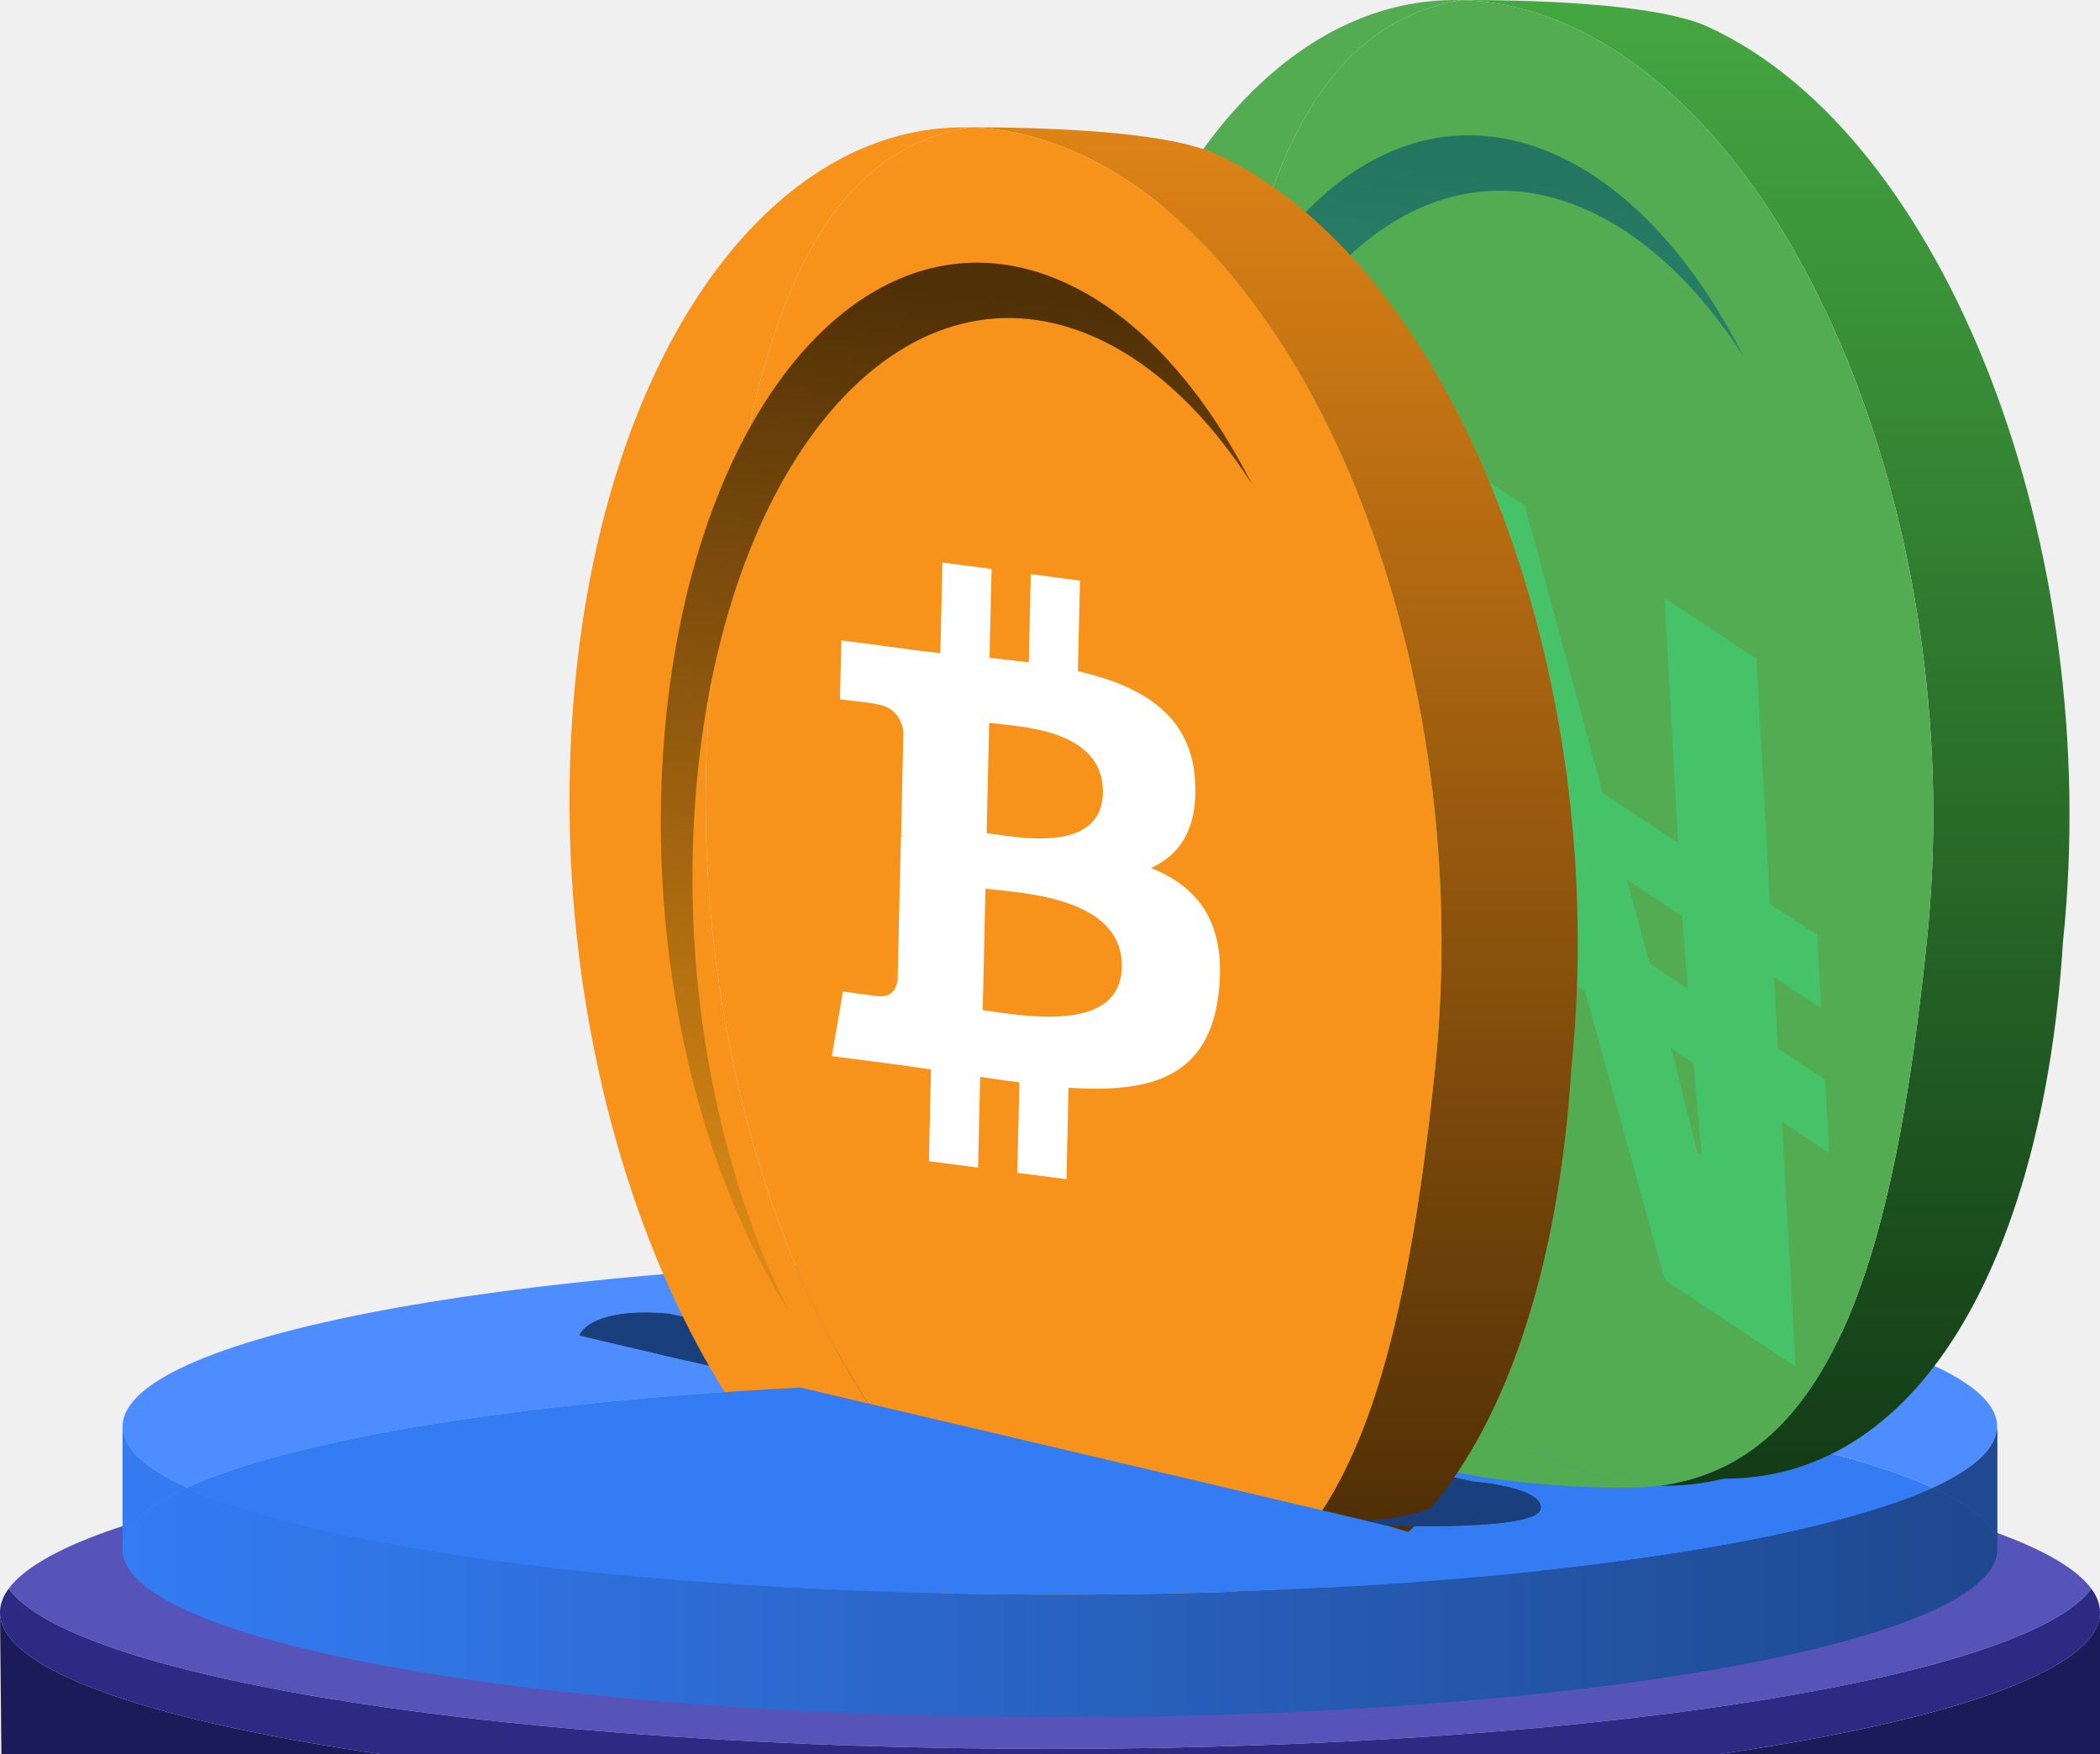
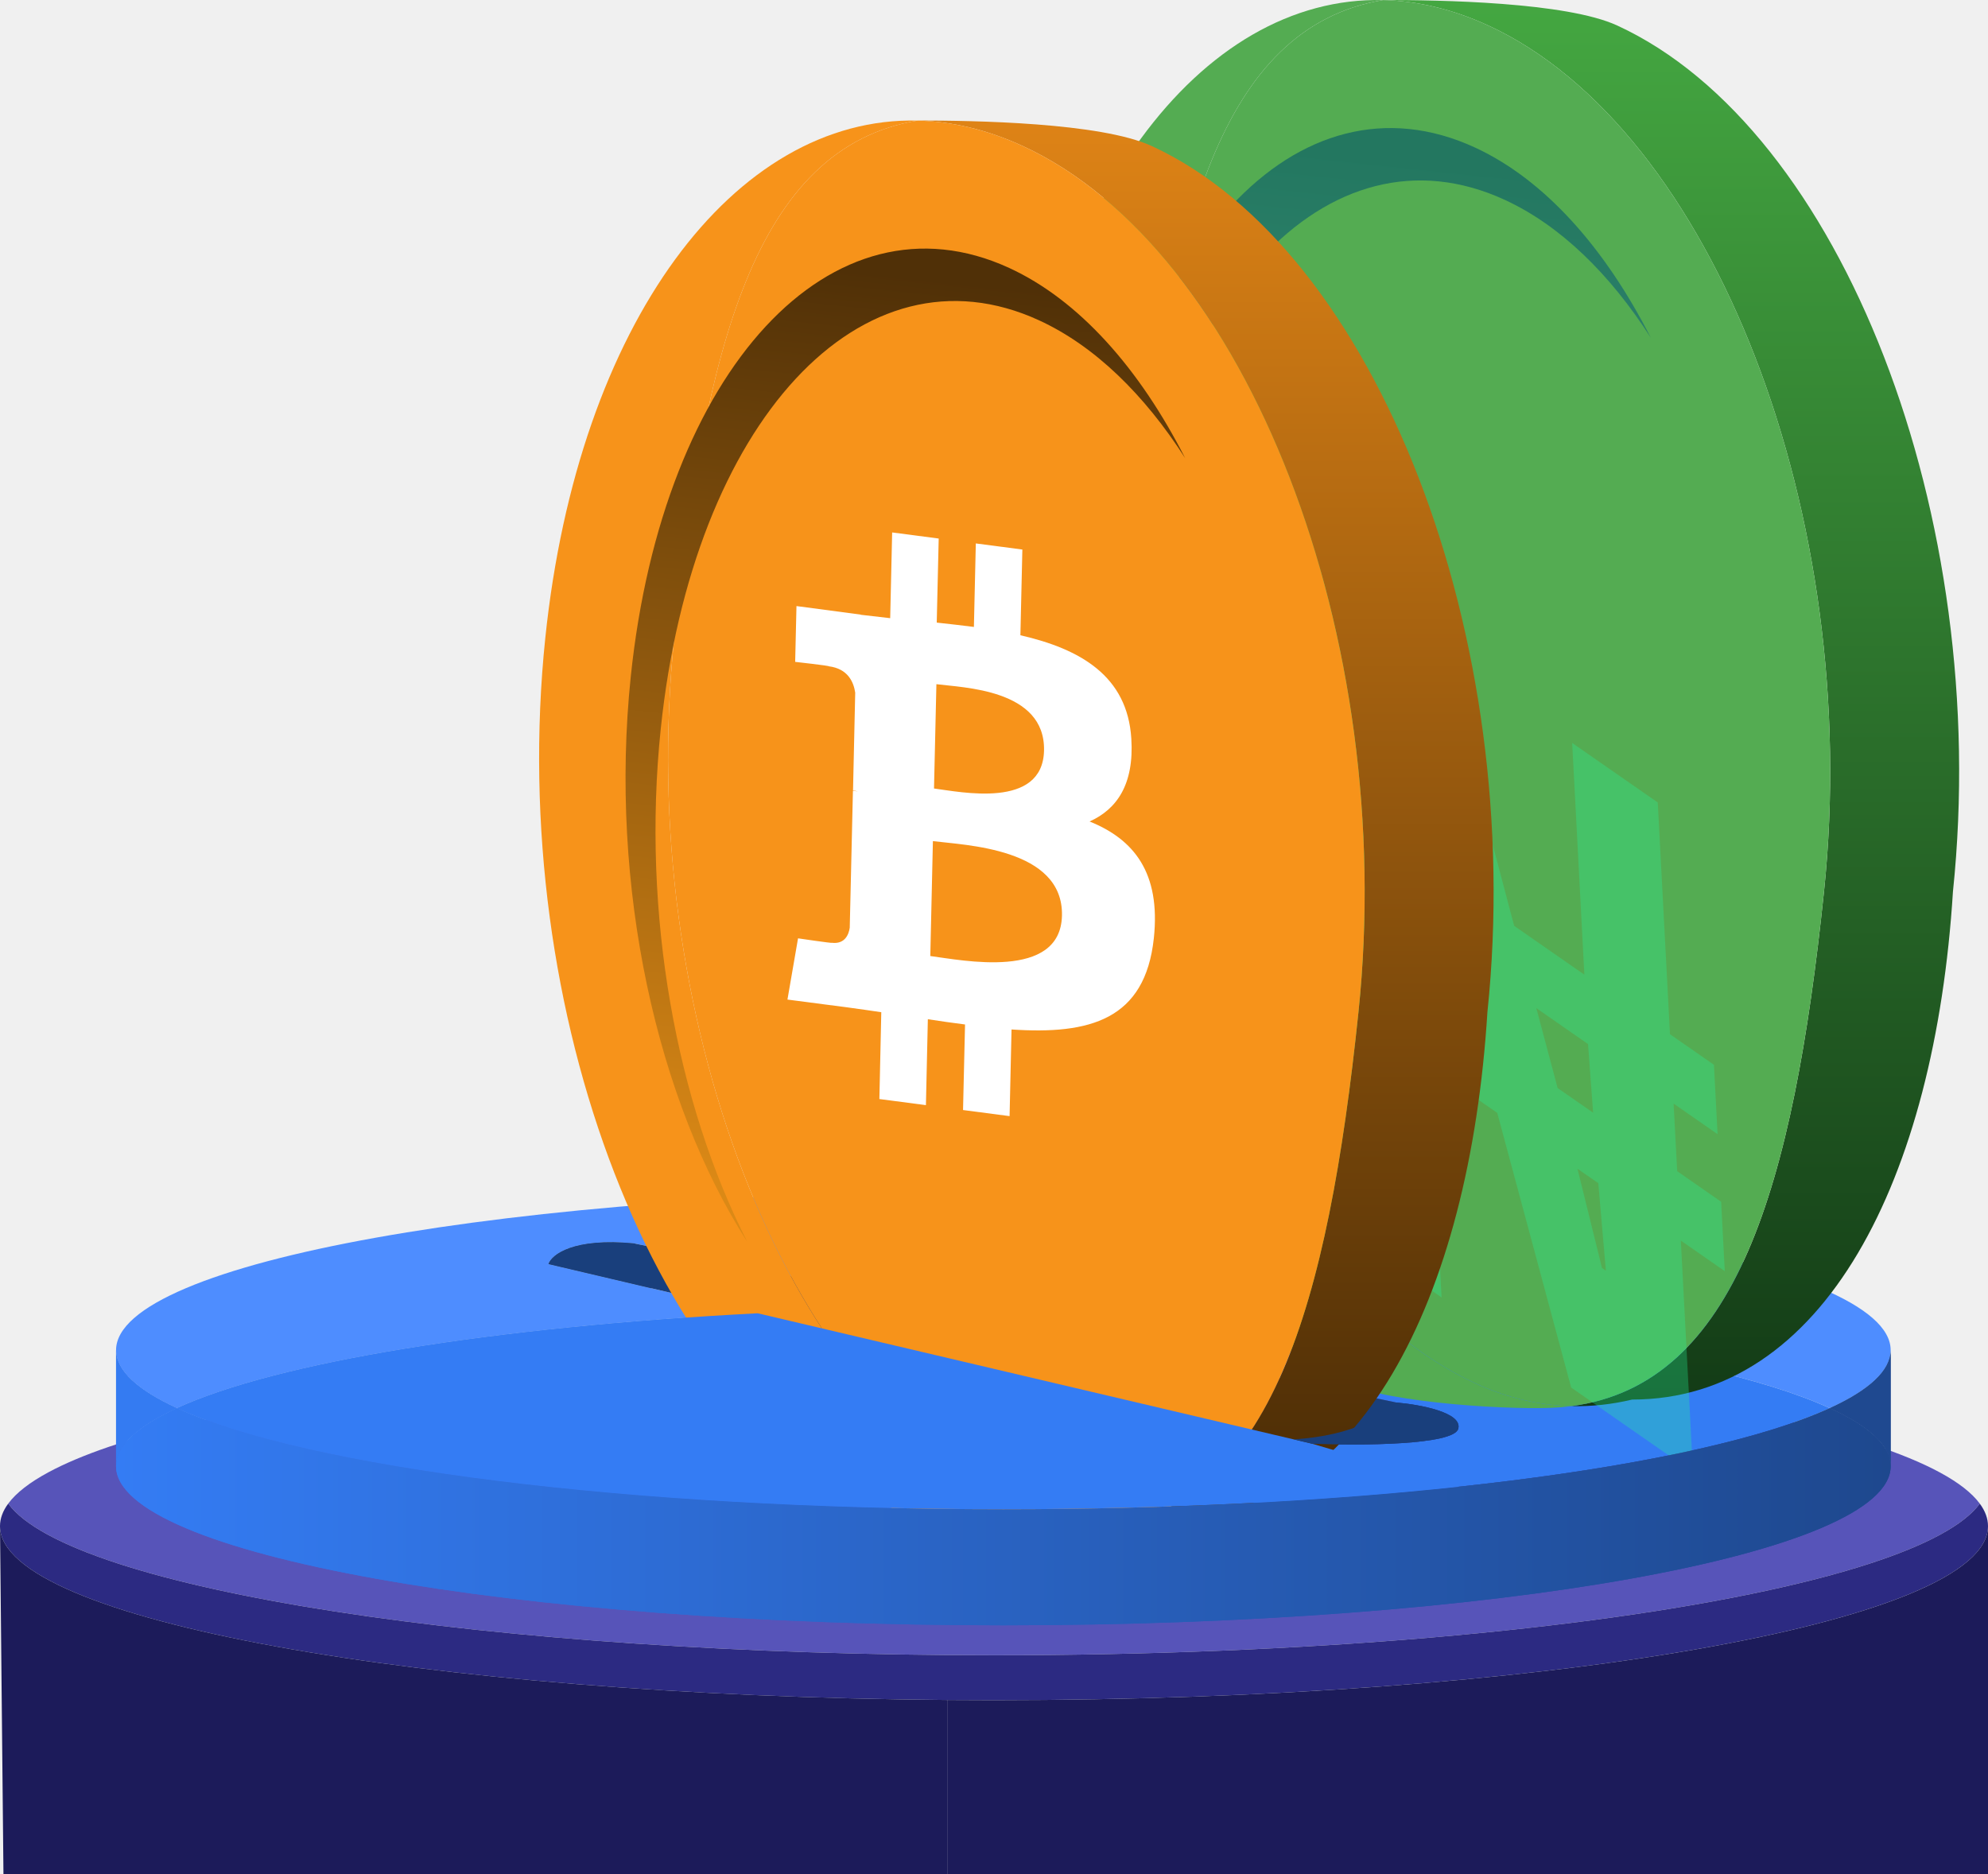
- <svg xmlns="http://www.w3.org/2000/svg" width="278.856" height="232.855" viewBox="0 0 278.856 232.855" fill="none">
+ <svg xmlns="http://www.w3.org/2000/svg" width="278.856" height="262.855" viewBox="0 0 278.856 262.855" fill="none">
  <g id="FOR BUILD">
    <g id="Products- Azza For Business">
      <g id="Why Azza?">
        <g id="Frame 2095585427">
          <g id="Frame 2095585426">
            <g id="Frame 2095585415">
              <g>
                <g id="Group 1410085194">
                  <g id="Group 1410085192">
                    <g id="Vector">
                      <path d="M139.428 189.679C77.509 189.679 25.017 196.748 6.827 206.529C4.186 207.949 2.269 209.427 1.15 210.948C9.975 222.946 68.52 232.216 139.428 232.216C183.277 232.216 222.398 228.671 247.958 223.128C258.605 220.819 266.899 218.163 272.201 215.273C274.753 213.881 276.612 212.435 277.706 210.948C268.881 198.949 210.336 189.679 139.428 189.679Z" fill="#5754B9" />
                      <path fill-rule="evenodd" clip-rule="evenodd" d="M0 214.098L0.001 214.185C0 214.156 0 214.127 0 214.098Z" fill="#797979" />
                      <path d="M139.428 238.518C216.432 238.518 278.856 227.585 278.856 214.098C278.856 213.031 278.465 211.979 277.706 210.948C276.612 212.435 274.753 213.881 272.201 215.273C266.899 218.163 258.605 220.819 247.958 223.128C222.398 228.671 183.277 232.216 139.428 232.216C68.52 232.216 9.975 222.946 1.15 210.948C0.391 211.979 0 213.031 0 214.098L0.001 214.185C0.26 227.247 59.071 237.892 132.864 238.491C135.039 238.509 137.228 238.518 139.428 238.518Z" fill="#2C2A82" />
                      <path d="M1.15 329.895H132.864V238.491C59.071 237.892 0.26 227.247 0.001 214.185L1.15 329.895Z" fill="#1C1B5A" />
                      <path d="M278.856 214.098C278.856 227.585 216.432 238.518 139.428 238.518C137.228 238.518 135.039 238.509 132.864 238.491V329.895H278.856V214.098Z" fill="#1C1B5A" />
                    </g>
                    <g id="Vector_2">
                      <path d="M140.741 167.096C72.002 167.096 16.279 177.088 16.279 189.415C16.279 192.287 19.305 195.033 24.816 197.555C38.842 191.136 68.968 186.166 106.284 184.242L91.376 180.734L76.934 177.336C77.372 176.023 80.4 173.608 89.013 174.448L132.019 183.429C134.9 183.394 137.809 183.375 140.741 183.375C193.461 183.375 238.526 189.254 256.665 197.555C262.176 195.033 265.202 192.287 265.202 189.415C265.202 177.088 209.479 167.096 140.741 167.096Z" fill="#4E8DFF" />
                      <path d="M204.547 200.443C203.917 202.754 190.63 202.806 184.066 202.544L181.44 201.926L106.284 184.242C68.968 186.166 38.842 191.136 24.816 197.555C42.955 205.856 88.02 211.734 140.741 211.734C193.461 211.734 238.526 205.856 256.665 197.555C238.526 189.254 193.461 183.375 140.741 183.375C137.809 183.375 134.9 183.394 132.019 183.429L195.882 196.767C199.033 197.029 205.177 198.132 204.547 200.443Z" fill="#347CF4" />
                      <path fill-rule="evenodd" clip-rule="evenodd" d="M106.284 184.242L91.376 180.734L76.934 177.336C77.372 176.023 80.4 173.608 89.013 174.448L132.019 183.429L195.882 196.767C199.033 197.029 205.177 198.132 204.547 200.443C203.917 202.754 190.63 202.806 184.066 202.544L181.44 201.926L106.284 184.242Z" fill="#193F7C" />
                      <path d="M140.741 228.013C209.479 228.013 265.202 218.021 265.202 205.694C265.202 202.822 262.176 200.077 256.665 197.555C238.526 205.856 193.461 211.734 140.741 211.734C88.02 211.734 42.955 205.856 24.816 197.555C19.305 200.077 16.279 202.822 16.279 205.694C16.279 218.021 72.002 228.013 140.741 228.013Z" fill="url(#paint0_linear_1_3)" />
                      <path d="M16.279 189.415V205.694C16.279 202.822 19.305 200.077 24.816 197.555C19.305 195.033 16.279 192.287 16.279 189.415Z" fill="#347BF2" />
                      <path d="M265.202 205.694V189.415C265.202 192.287 262.176 195.033 256.665 197.555C262.176 200.077 265.202 202.822 265.202 205.694Z" fill="#1F4990" />
                    </g>
                  </g>
                  <g id="Group 1410085194_2">
                    <g id="Vector_3">
                      <path d="M273.94 125.076C279.428 72.47 258.342 18.073 226.844 3.577C219.685 0.281 201.932 -0 194.055 3.4289e-07L193.994 0.01C198.816 0.123 203.768 1.28 208.757 3.576C240.255 18.073 261.341 72.47 255.853 125.076C251.54 166.425 243.544 194.232 220.435 197.266C223.291 197.331 226.135 197.018 228.939 196.345C255.853 196.345 271.423 165.423 273.94 125.076Z" fill="url(#paint1_linear_1_3)" />
                      <path d="M159.877 72.58C154.39 125.186 175.476 179.584 206.973 194.08C211.419 196.126 215.942 197.164 220.435 197.266C243.544 194.232 251.54 166.425 255.853 125.076C261.341 72.47 240.255 18.073 208.757 3.576C203.768 1.28 198.816 0.123 193.994 0.01C171.154 3.847 164.114 31.968 159.877 72.58Z" fill="#54AC52" />
                      <path d="M206.973 194.08C175.476 179.584 154.39 125.186 159.877 72.58C164.114 31.968 171.154 3.847 193.994 0.01C168.375 -0.587 146.408 28.307 141.79 72.58C136.303 125.186 157.389 179.583 188.886 194.08C195.03 196.907 212.879 197.893 218.737 197.442C219.312 197.398 219.878 197.339 220.435 197.266C215.942 197.164 211.419 196.126 206.973 194.08Z" fill="#54AC52" />
                    </g>
                    <path id="Subtract" d="M153.786 77.969C158.278 34.906 182.042 9.257 206.864 20.682C216.646 25.184 225.133 34.772 231.551 47.373C225.8 38.406 218.842 31.613 211.064 28.033C186.242 16.609 162.478 42.257 157.986 85.32C155.265 111.411 160.243 137.908 170.109 157.282C157.506 137.629 150.702 107.538 153.786 77.969Z" fill="url(#paint2_linear_1_3)" />
-                     <path id="â¦" d="M190.405 149.664L188.608 117.16L182.234 112.94L181.696 103.202L188.07 107.422L187.546 97.947L181.172 93.727L180.634 83.989L187.008 88.209L185.211 55.705L202.465 67.127L212.834 105.306L222.834 111.926L221.038 79.422L233.236 87.498L235.033 120.002L241.297 124.149L241.835 133.887L235.571 129.74L236.095 139.215L242.359 143.362L242.897 153.1L236.633 148.953L238.43 181.457L221.066 169.962L210.478 131.638L200.807 125.235L202.604 157.739L190.405 149.664ZM200.269 115.497L207.522 120.299L204.58 109.224L199.525 105.877L200.269 115.497ZM225.426 153.071L225.976 153.434L224.874 141.168L221.907 139.204L225.426 153.071ZM198.767 95.993L201.844 98.031L197.959 83.287L197.519 82.996L198.767 95.993ZM219.061 127.938L224.116 131.285L223.373 121.664L216.01 116.79L219.061 127.938Z" fill="#26F59B" fill-opacity="0.3" />
+                     <path id="â¦" d="M190.2 173.663L188.49 141.155L182.215 136.789L181.703 127.05L187.978 131.415L187.479 121.939L181.204 117.573L180.692 107.834L186.967 112.199L185.257 79.691L202.243 91.507L212.392 129.887L222.237 136.736L220.527 104.227L232.537 112.582L234.247 145.09L240.414 149.381L240.926 159.12L234.759 154.83L235.258 164.306L241.424 168.596L241.937 178.336L235.77 174.046L237.48 206.554L220.386 194.662L210.02 156.132L200.5 149.509L202.21 182.018L190.2 173.663ZM199.987 139.77L207.128 144.737L204.249 133.605L199.272 130.143L199.987 139.77ZM224.715 177.894L225.256 178.27L224.193 165.992L221.272 163.96L224.715 177.894ZM198.544 120.253L201.573 122.36L197.771 107.543L197.338 107.242L198.544 120.253ZM218.488 152.64L223.465 156.102L222.75 146.475L215.501 141.433L218.488 152.64Z" fill="#26F59B" fill-opacity="0.3" />
                  </g>
                  <g id="Group 1410085193">
                    <g id="Vector_4">
                      <path d="M208.64 141.982C214.127 89.376 193.041 34.979 161.544 20.483C154.384 17.188 136.631 16.906 128.754 16.906L128.693 16.916C133.516 17.029 138.467 18.186 143.457 20.483C174.954 34.979 196.04 89.376 190.553 141.982C186.24 183.331 178.243 211.138 155.134 214.172C157.99 214.237 160.834 213.924 163.638 213.251C190.553 213.251 206.122 182.33 208.64 141.982Z" fill="url(#paint3_linear_1_3)" />
                      <path d="M94.576 89.487C89.089 142.093 110.175 196.49 141.673 210.986C146.119 213.032 150.642 214.07 155.134 214.172C178.243 211.138 186.24 183.331 190.553 141.982C196.04 89.376 174.954 34.979 143.457 20.483C138.467 18.186 133.516 17.029 128.693 16.916C105.853 20.754 98.813 48.874 94.576 89.487Z" fill="#F7931A" />
                      <path d="M141.673 210.986C110.175 196.49 89.089 142.093 94.576 89.487C98.813 48.874 105.853 20.754 128.693 16.916C103.075 16.319 81.108 45.214 76.49 89.486C71.002 142.092 92.088 196.49 123.586 210.986C129.729 213.813 147.578 214.799 153.436 214.349C154.011 214.304 154.577 214.246 155.134 214.172C150.642 214.07 146.119 213.032 141.673 210.986Z" fill="#F7931A" />
                    </g>
                    <path id="Subtract_2" d="M88.482 94.879C92.974 51.816 116.738 26.168 141.561 37.592C151.341 42.093 159.826 51.679 166.244 64.277C160.494 55.314 153.538 48.524 145.763 44.945C120.94 33.521 97.176 59.169 92.685 102.232C89.963 128.325 94.942 154.824 104.811 174.199C92.204 154.546 85.398 124.451 88.482 94.879Z" fill="url(#paint4_linear_1_3)" />
                  </g>
                  <g id="Vector_5">
                    <path d="M140.741 228.013C209.479 228.013 265.202 218.021 265.202 205.694C265.202 202.822 262.176 200.077 256.665 197.555C246.551 202.183 228.064 206.059 204.547 208.582C185.889 210.583 164.064 211.734 140.741 211.734C88.02 211.734 42.955 205.856 24.816 197.555C19.305 200.077 16.279 202.822 16.279 205.694C16.279 218.021 72.002 228.013 140.741 228.013Z" fill="url(#paint5_linear_1_3)" />
                    <path d="M16.279 189.415V205.694C16.279 202.822 19.305 200.077 24.816 197.555C19.305 195.033 16.279 192.287 16.279 189.415Z" fill="#347BF2" />
                    <path d="M265.202 205.694V189.415C265.202 192.287 262.176 195.033 256.665 197.555C262.176 200.077 265.202 202.822 265.202 205.694Z" fill="#1F4990" />
                    <path d="M184.066 202.544L181.44 201.926L106.284 184.242C68.968 186.166 38.842 191.136 24.816 197.555C42.955 205.856 88.02 211.734 140.741 211.734C164.064 211.734 185.889 210.583 204.547 208.582L184.066 202.544Z" fill="#347CF4" />
                    <path fill-rule="evenodd" clip-rule="evenodd" d="M195.882 196.767C194.656 198.281 190.053 201.431 181.44 201.926L184.066 202.544C190.63 202.806 203.917 202.754 204.547 200.443C205.177 198.132 199.033 197.029 195.882 196.767ZM91.376 180.734L76.934 177.336C77.372 176.023 80.4 173.608 89.013 174.448C89.538 176.013 90.746 179.462 91.376 180.734Z" fill="#193F7C" />
                  </g>
                  <g id="selfhst:bitcoin">
                    <path id="Vector_6" d="M158.689 103.618C158.143 94.832 151.544 91.05 143.131 89.121L143.406 77.094L136.877 76.239L136.609 87.953C134.892 87.738 133.131 87.531 131.396 87.345L131.671 75.552L125.142 74.697L124.867 86.724C123.456 86.569 122.066 86.41 120.721 86.245L120.716 86.219L111.721 85.027L111.538 92.854C111.538 92.854 116.353 93.39 116.279 93.479C118.926 93.816 119.739 95.672 119.961 97.173L119.653 110.895C119.839 110.919 120.073 110.963 120.335 111.028C120.127 111.007 119.892 110.964 119.64 110.949L119.193 130.151C119.056 131.081 118.535 132.484 116.681 132.264C116.767 132.356 111.94 131.639 111.94 131.639L110.456 140.23L118.96 141.34C120.54 141.548 122.103 141.785 123.617 142.003L123.35 154.185L129.879 155.04L130.149 142.988C131.947 143.268 133.669 143.508 135.365 143.725L135.085 155.727L141.614 156.582L141.887 144.426C152.878 145.167 160.623 143.061 161.849 131.621C162.826 122.403 159.024 117.739 152.835 115.247C156.648 113.54 159.099 110.057 158.689 103.618ZM148.961 128.456C148.755 137.56 134.906 134.693 130.493 134.123L130.858 118.001C135.271 118.571 149.183 118.959 148.961 128.456ZM146.446 105.297C146.259 113.567 134.705 111.088 131.013 110.62L131.349 95.984C135.045 96.478 146.631 96.664 146.446 105.297Z" fill="white" />
                  </g>
                </g>
              </g>
            </g>
          </g>
        </g>
      </g>
    </g>
  </g>
  <defs>
    <linearGradient id="paint0_linear_1_3" x1="16.279" y1="197.555" x2="265.202" y2="197.555" gradientUnits="userSpaceOnUse">
      <stop stop-color="#347CF4" />
      <stop offset="1" stop-color="#1E488E" />
    </linearGradient>
    <linearGradient id="paint1_linear_1_3" x1="207.865" y1="0" x2="207.865" y2="197.547" gradientUnits="userSpaceOnUse">
      <stop stop-color="#44A741" />
      <stop offset="1" stop-color="#133B16" />
    </linearGradient>
    <linearGradient id="paint2_linear_1_3" x1="179.261" y1="20.476" x2="165.609" y2="148.867" gradientUnits="userSpaceOnUse">
      <stop stop-color="#237760" />
      <stop offset="1" stop-color="#52AC94" />
    </linearGradient>
    <linearGradient id="paint3_linear_1_3" x1="142.565" y1="16.906" x2="142.565" y2="214.453" gradientUnits="userSpaceOnUse">
      <stop stop-color="#DE8316" />
      <stop offset="1" stop-color="#472A05" />
    </linearGradient>
    <linearGradient id="paint4_linear_1_3" x1="113.958" y1="37.386" x2="100.305" y2="165.78" gradientUnits="userSpaceOnUse">
      <stop stop-color="#503007" />
      <stop offset="1" stop-color="#DB8916" />
    </linearGradient>
    <linearGradient id="paint5_linear_1_3" x1="16.279" y1="197.555" x2="265.202" y2="197.555" gradientUnits="userSpaceOnUse">
      <stop stop-color="#347CF4" />
      <stop offset="1" stop-color="#1E488E" />
    </linearGradient>
  </defs>
</svg>
